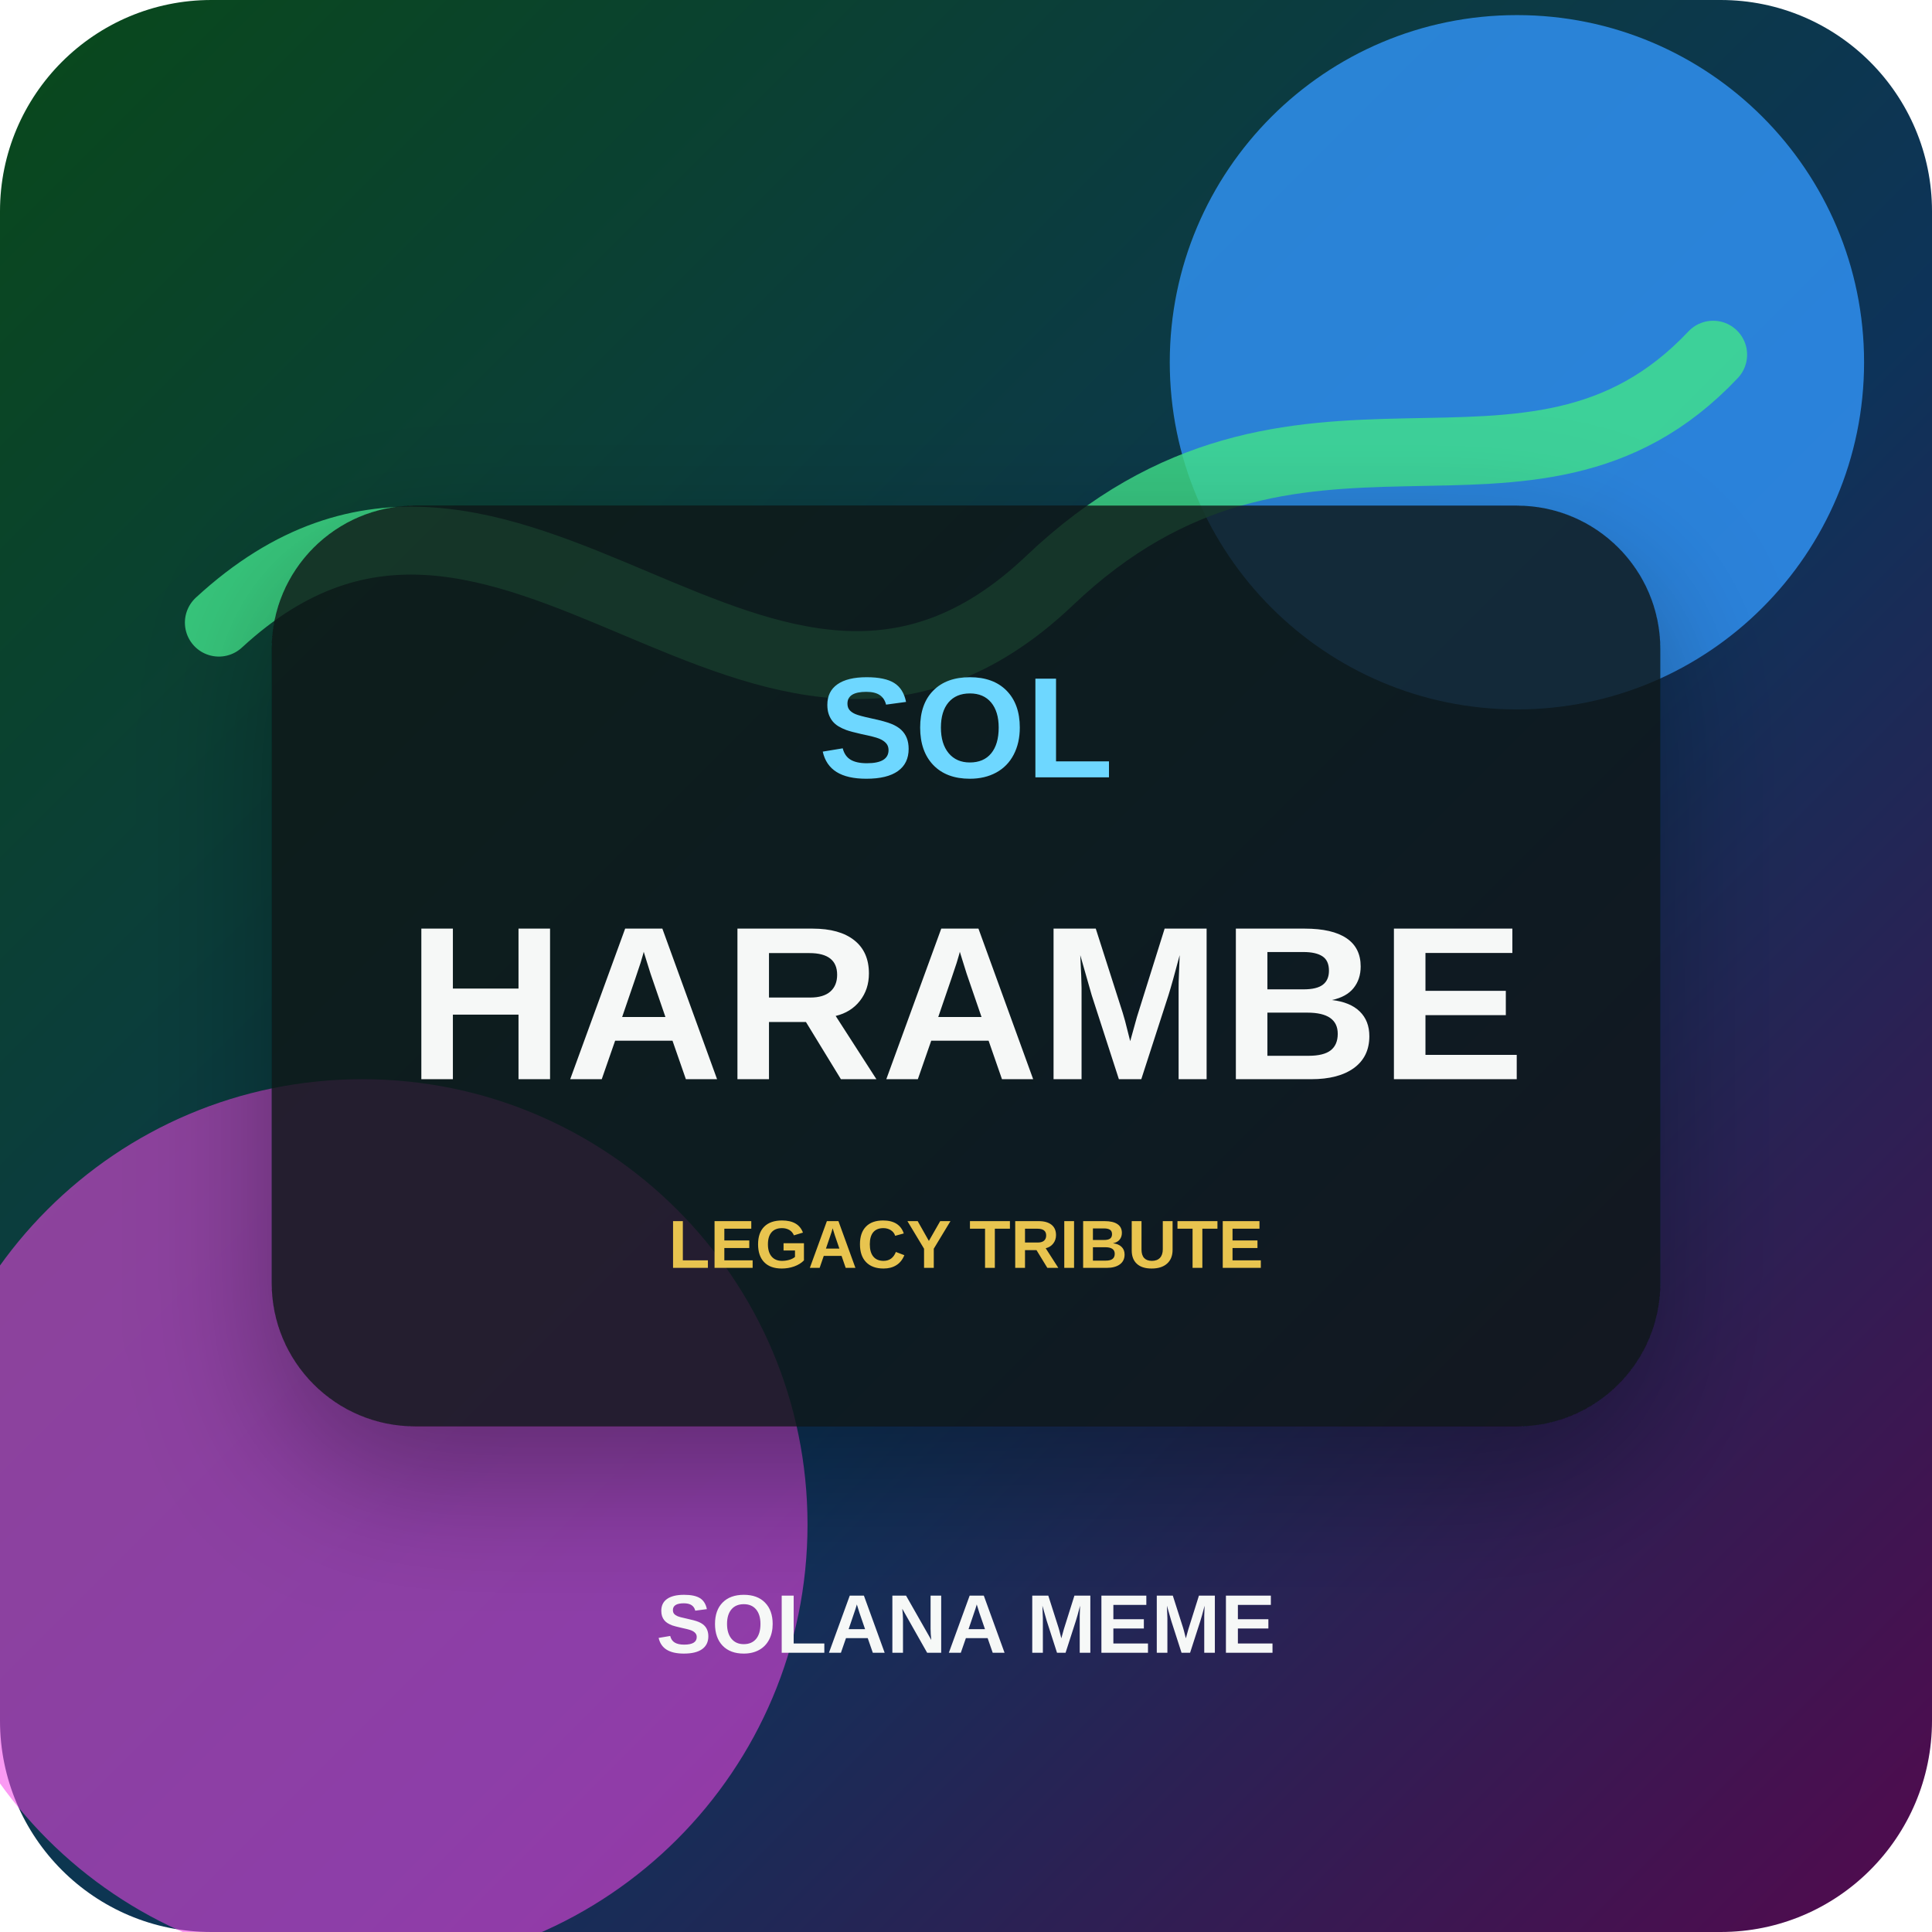
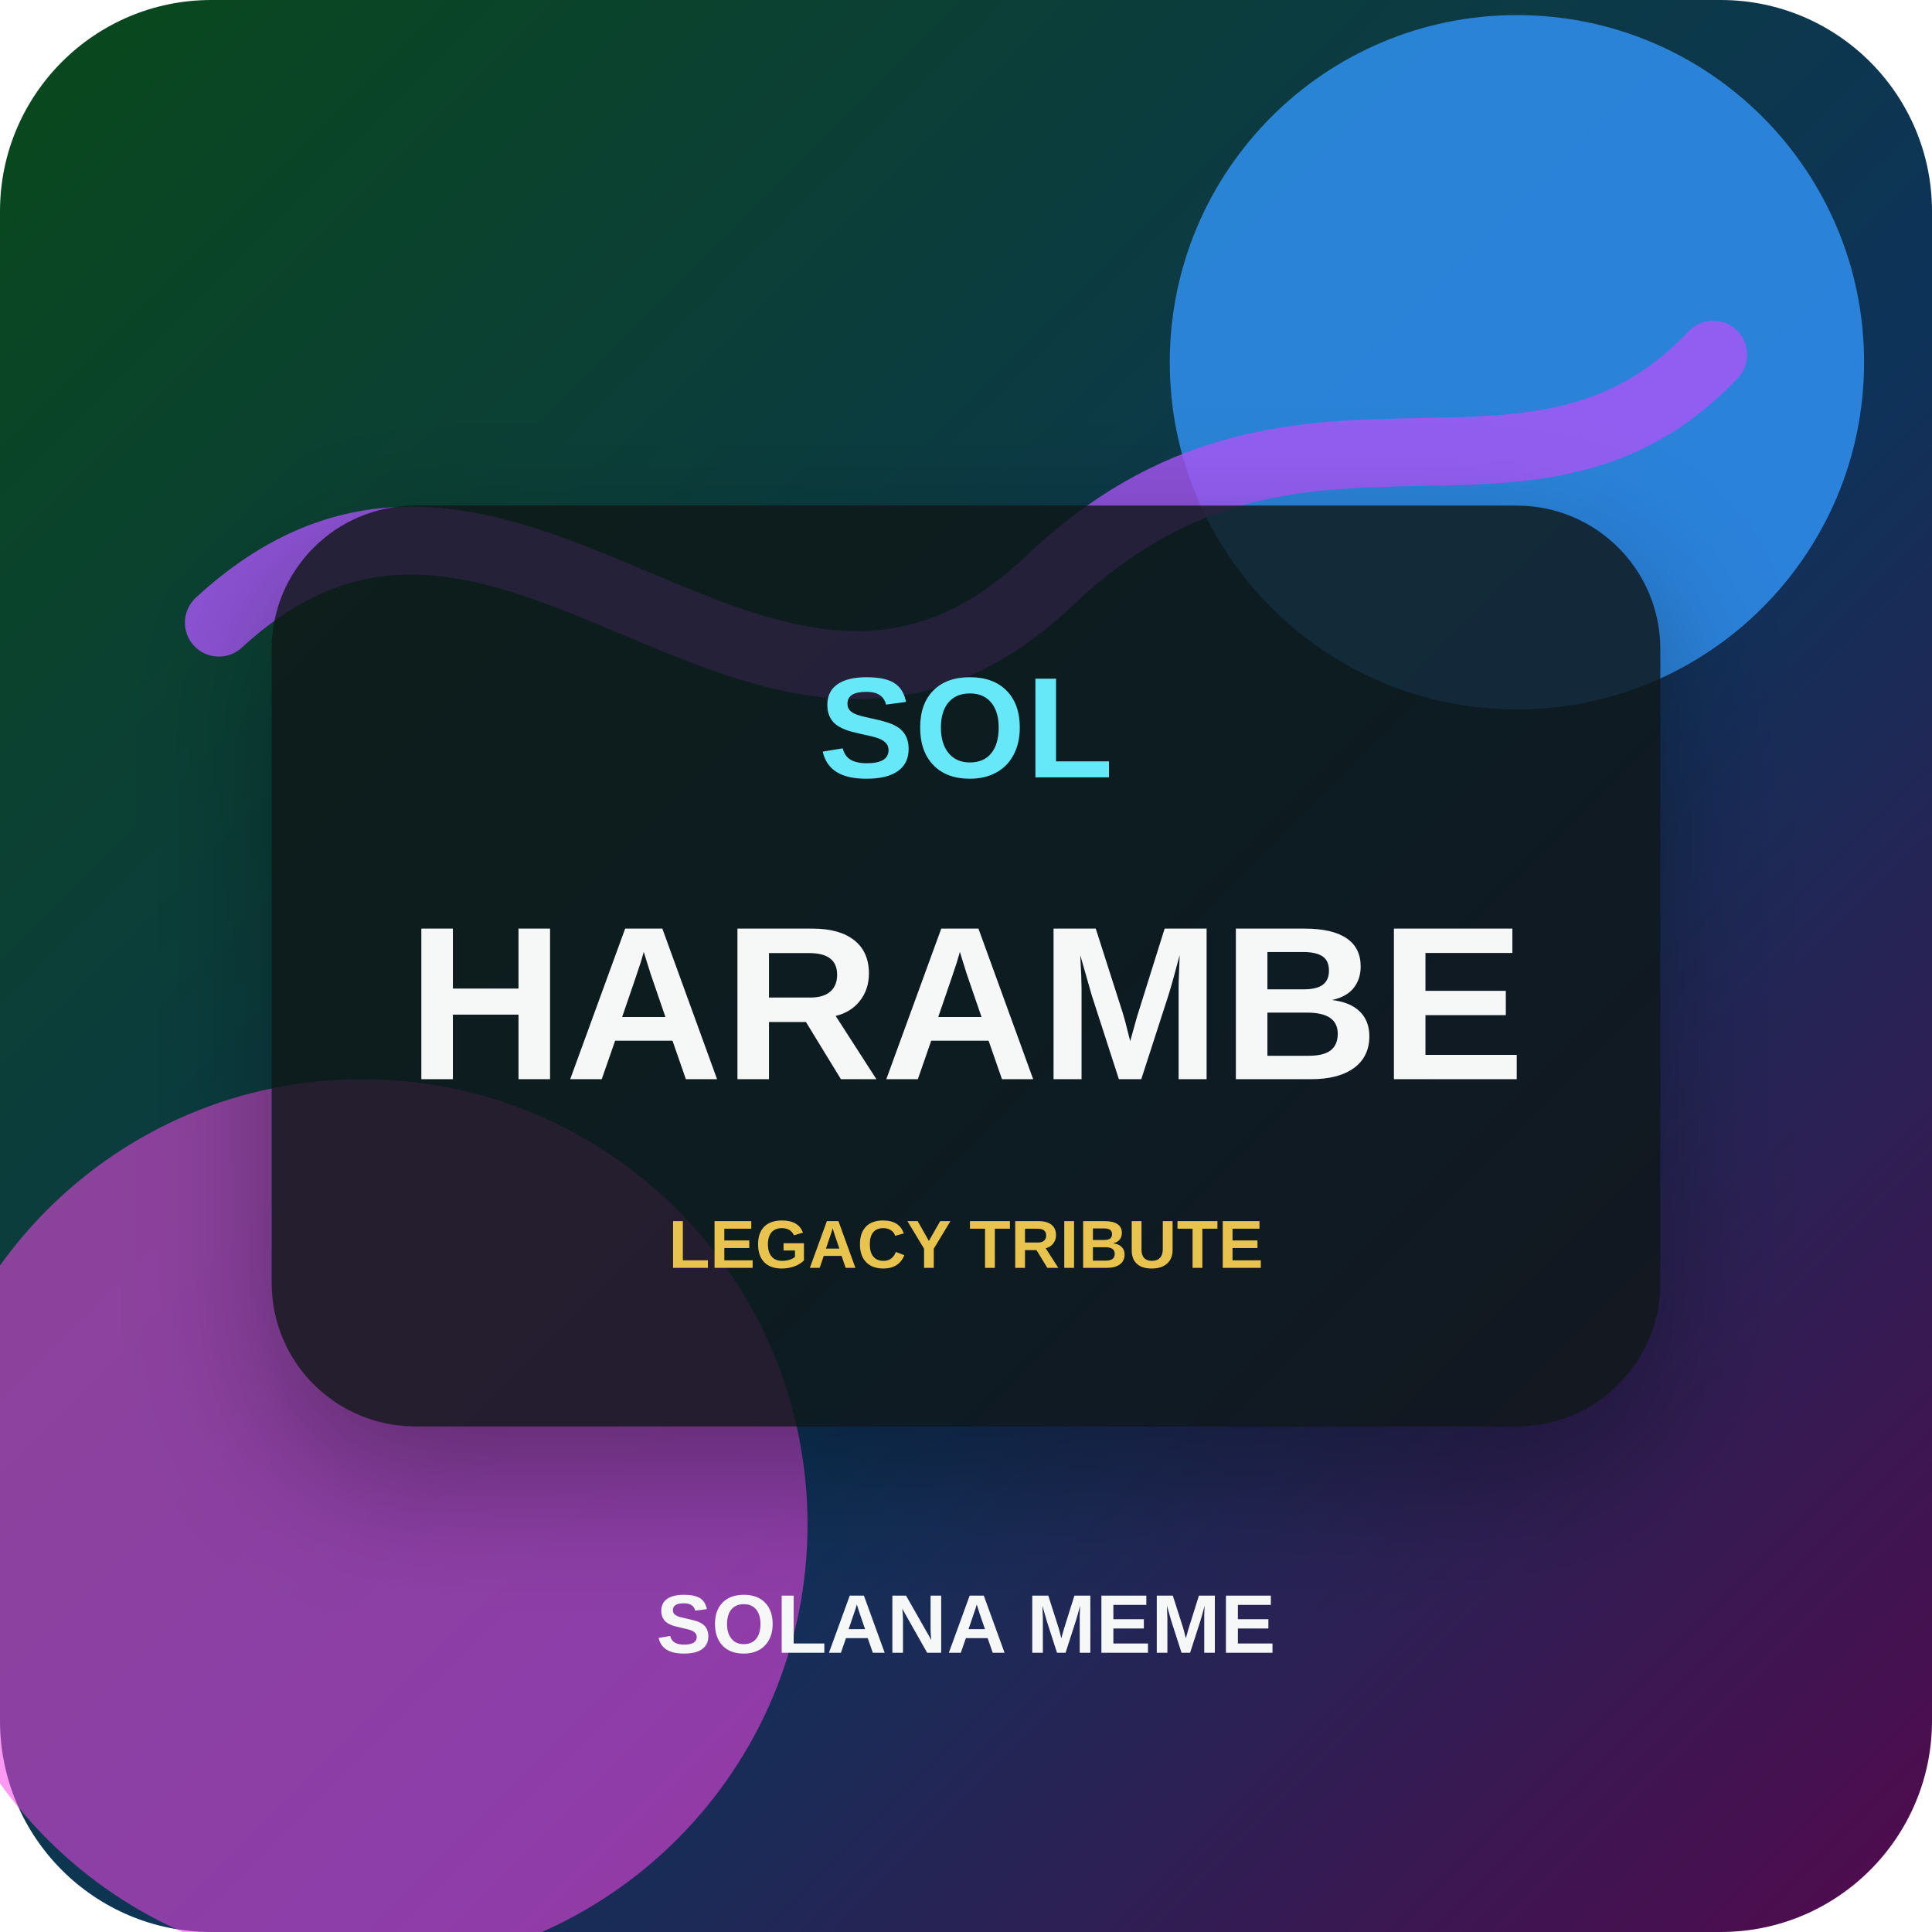
<svg xmlns="http://www.w3.org/2000/svg" viewBox="0 0 512 512" role="img" aria-label="Harambe on Solana token art">
  <defs>
    <linearGradient id="bg" x1="0" y1="0" x2="1" y2="1">
      <stop offset="0" stop-color="hsl(136 78% 16%)" />
      <stop offset="0.58" stop-color="hsl(210 74% 20%)" />
      <stop offset="1" stop-color="hsl(304 80% 18%)" />
    </linearGradient>
    <filter id="shadow" x="-20%" y="-20%" width="140%" height="140%">
      <feDropShadow dx="0" dy="14" stdDeviation="18" flood-color="#000" flood-opacity=".38" />
    </filter>
  </defs>
  <rect width="512" height="512" rx="56" fill="url(#bg)" />
  <circle cx="402" cy="96" r="92" fill="hsl(210 92% 58%)" opacity=".82" />
  <circle cx="96" cy="404" r="118" fill="hsl(304 90% 62%)" opacity=".55" />
-   <path d="M58 165 C135 94 202 226 278 154 C344 91 405 146 454 94" fill="none" stroke="#41e28b" stroke-width="18" stroke-linecap="round" opacity=".82" />
+   <path d="M58 165 C135 94 202 226 278 154 C344 91 405 146 454 94" fill="none" stroke="#a855f7" stroke-width="18" stroke-linecap="round" opacity=".82" />
  <rect x="72" y="134" width="368" height="244" rx="38" fill="#0f1412" opacity=".82" filter="url(#shadow)" />
-   <text x="256" y="206" text-anchor="middle" font-family="Arial, Helvetica, sans-serif" font-size="38" font-weight="900" fill="#6ed7ff">SOL</text>
+   <text x="256" y="206" text-anchor="middle" font-family="Arial, Helvetica, sans-serif" font-size="38" font-weight="900" fill="#67e8f9">SOL</text>
  <text x="256" y="286" text-anchor="middle" font-family="Arial, Helvetica, sans-serif" font-size="58" font-weight="900" fill="#f6f8f7">HARAMBE</text>
  <text x="256" y="336" text-anchor="middle" font-family="Arial, Helvetica, sans-serif" font-size="18" font-weight="800" fill="#e8c44f">LEGACY TRIBUTE</text>
  <text x="256" y="438" text-anchor="middle" font-family="Arial, Helvetica, sans-serif" font-size="22" font-weight="900" fill="#f6f8f7">SOLANA MEME</text>
</svg>
